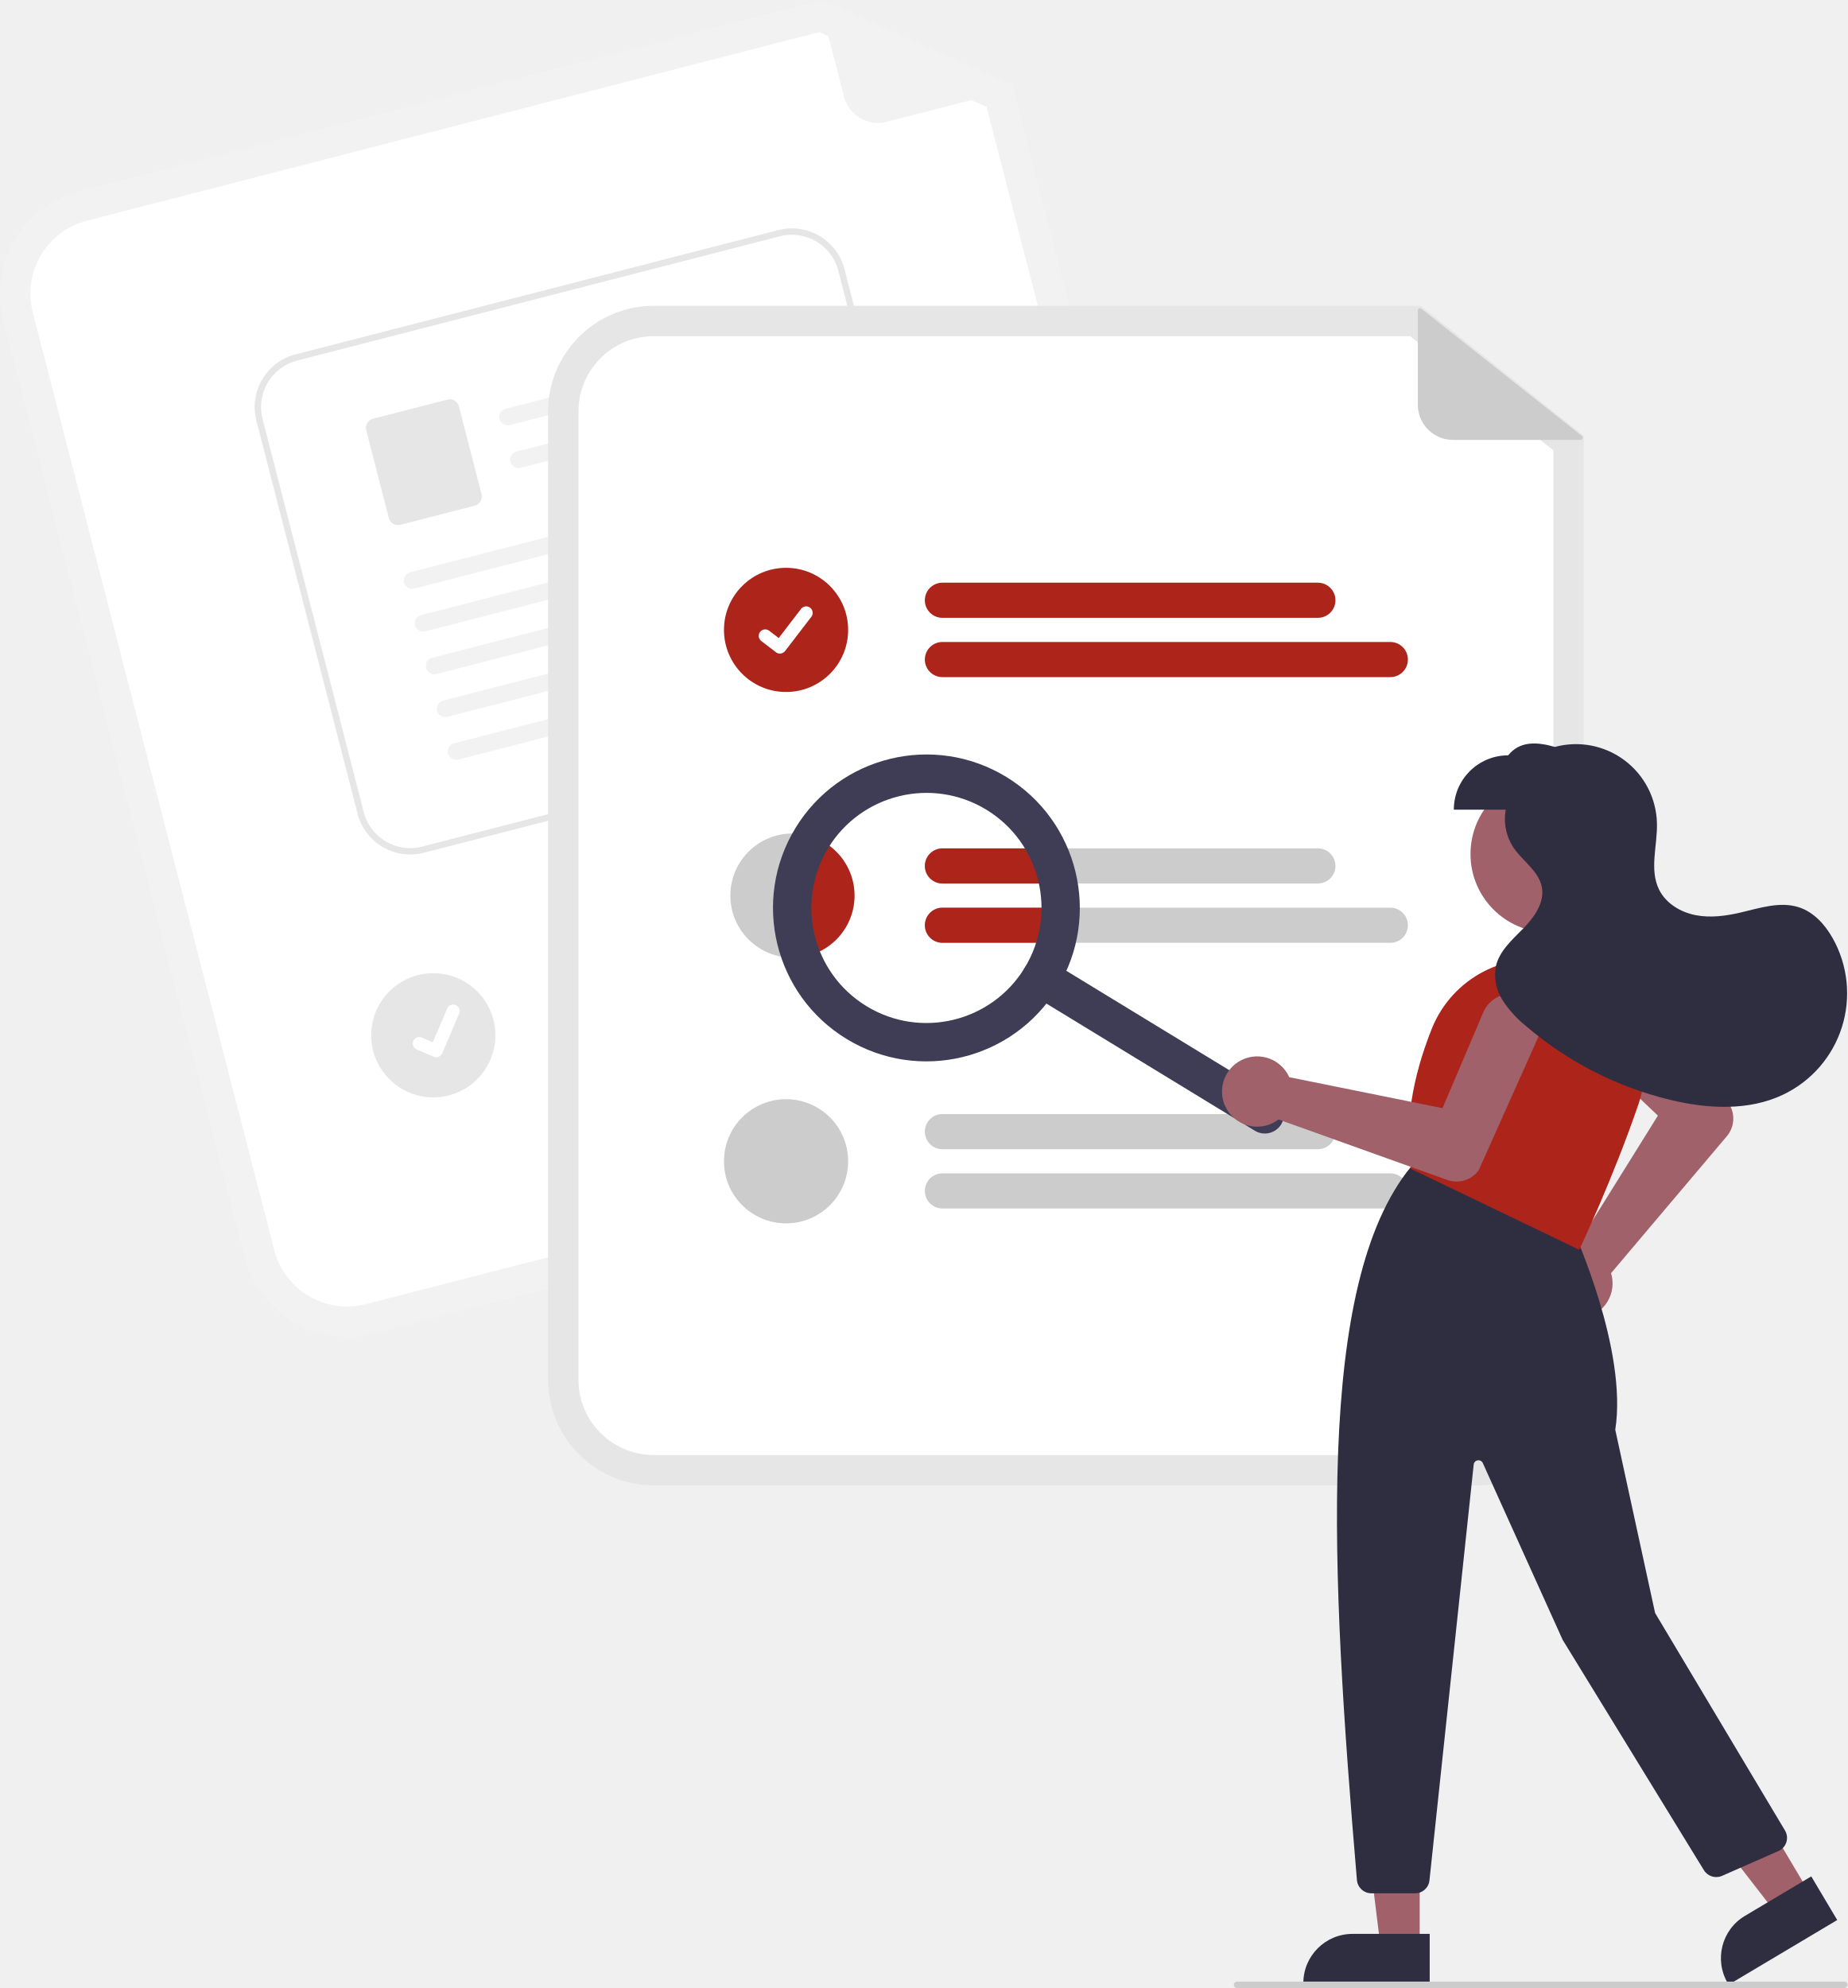
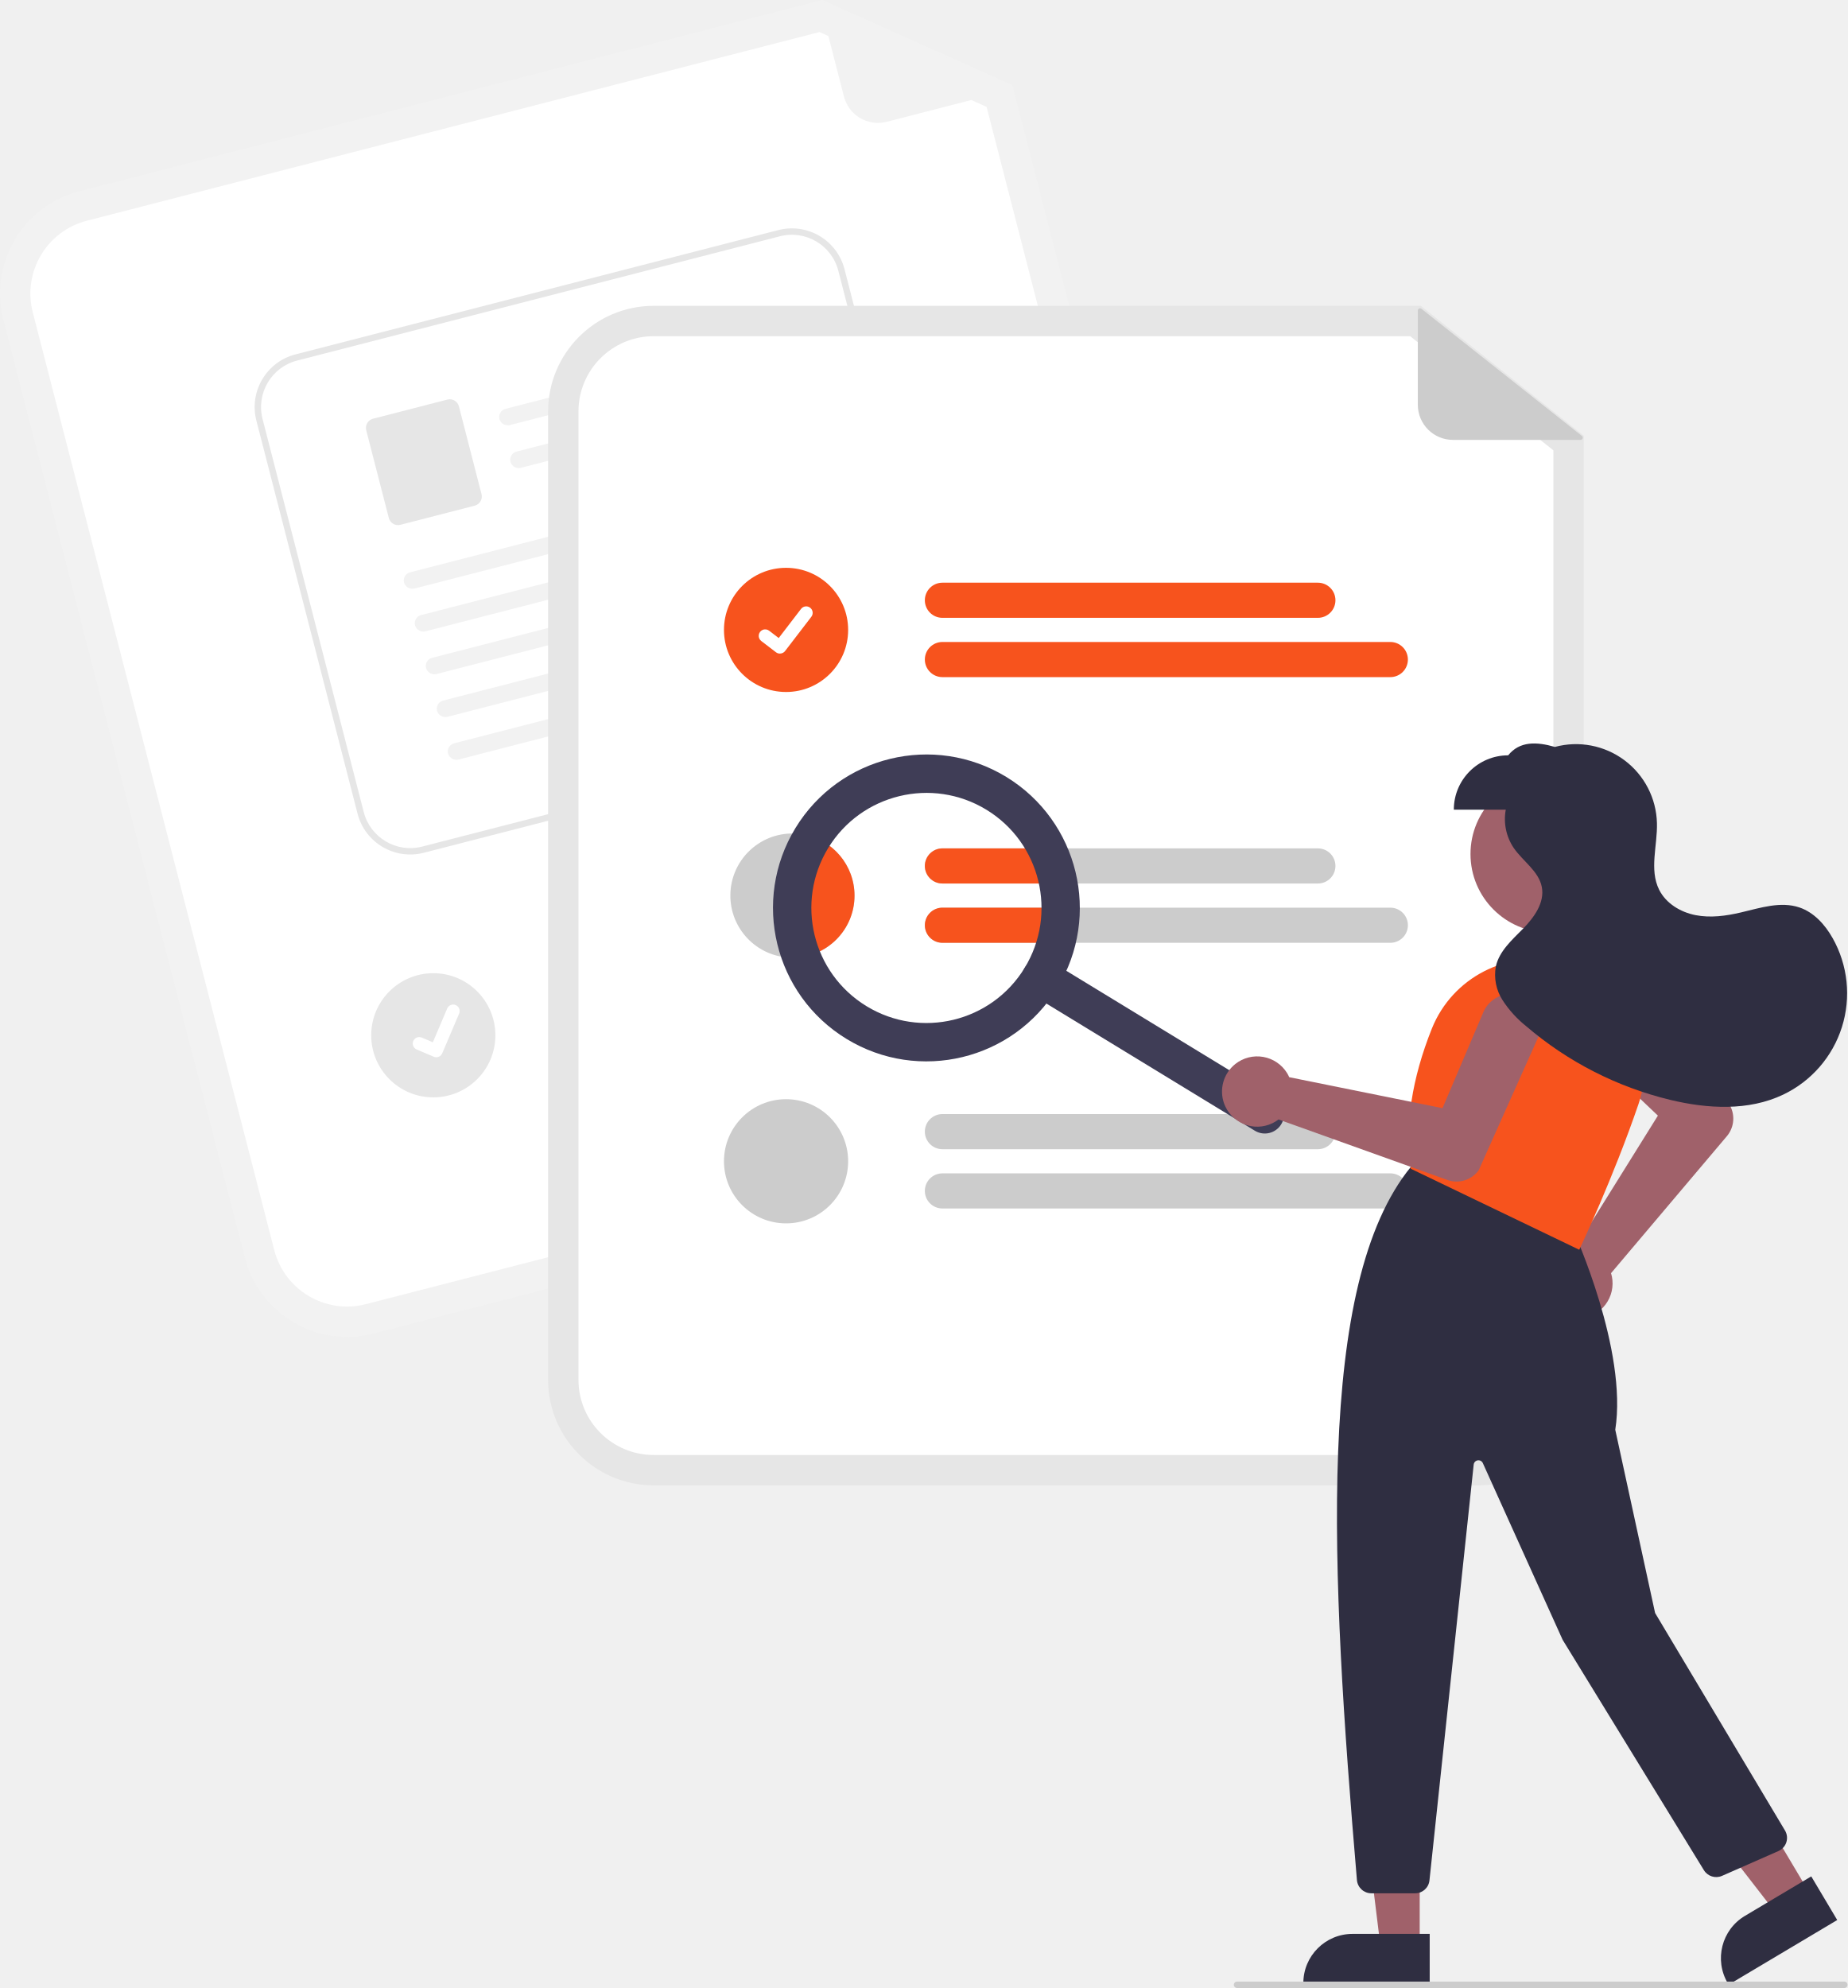
<svg xmlns="http://www.w3.org/2000/svg" data-name="Layer 1" width="578.001" height="621.926" viewBox="0 0 578.001 621.926">
  <path d="M677.642,491.897l-249.849,64.339a33.037,33.037,0,0,1-40.187-23.728L312.046,239.081a33.037,33.037,0,0,1,23.728-40.187l232.444-59.857L627.712,165.671l73.658,286.039A33.037,33.037,0,0,1,677.642,491.897Z" transform="translate(-310.9993 -139.0372)" fill="#f2f2f2" />
  <path d="M338.143,208.094a23.527,23.527,0,0,0-16.897,28.618l75.561,293.427a23.527,23.527,0,0,0,28.618,16.897l249.849-64.339a23.527,23.527,0,0,0,16.897-28.618l-72.517-281.607-52.285-23.406Z" transform="translate(-310.9993 -139.0372)" fill="#fff" />
  <path d="M627.077,167.185l-38.667,9.957a10.991,10.991,0,0,1-13.384-7.903L567.671,140.68a.687.687,0,0,1,.944-.799l58.57,26.011A.687.687,0,0,1,627.077,167.185Z" transform="translate(-310.9993 -139.0372)" fill="#f2f2f2" />
  <path d="M606.734,417.765,492.982,447.058a5.495,5.495,0,0,1-2.741-10.644L603.994,407.122a5.495,5.495,0,1,1,2.741,10.644Z" transform="translate(-310.9993 -139.0372)" fill="#ccc" />
  <path d="M633.312,430.073l-135.705,34.946A5.495,5.495,0,0,1,494.866,454.375l135.705-34.946a5.495,5.495,0,0,1,2.741,10.644Z" transform="translate(-310.9993 -139.0372)" fill="#ccc" />
  <circle id="a597741b-ffcf-4aba-98b0-6652ef5d57c9" data-name="Ellipse 44" cx="135.555" cy="323.878" r="19.423" fill="#e6e6e6" />
  <path d="M594.639,366.934,443.564,405.823A17.019,17.019,0,0,1,422.863,393.597l-31.66-122.99a17.019,17.019,0,0,1,12.225-20.701l151.075-38.889a17.019,17.019,0,0,1,20.701,12.225l31.66,122.99A17.019,17.019,0,0,1,594.639,366.934Z" transform="translate(-310.9993 -139.0372)" fill="#fff" />
  <path d="M594.639,366.934,443.564,405.823A17.019,17.019,0,0,1,422.863,393.597l-31.66-122.99a17.019,17.019,0,0,1,12.225-20.701l151.075-38.889a17.019,17.019,0,0,1,20.701,12.225l31.66,122.99A17.019,17.019,0,0,1,594.639,366.934ZM403.927,251.842a15.017,15.017,0,0,0-10.787,18.266l31.66,122.99a15.017,15.017,0,0,0,18.266,10.787l151.075-38.889a15.017,15.017,0,0,0,10.787-18.266L573.268,223.74a15.017,15.017,0,0,0-18.266-10.787Z" transform="translate(-310.9993 -139.0372)" fill="#e6e6e6" />
-   <path id="b056fd3f-f1a0-44f0-b006-deff0bee637d-236" data-name="Path 411" d="M546.839,252.371l-76.246,19.627a2.731,2.731,0,0,1-3.308-1.719,2.631,2.631,0,0,1,1.853-3.339l77.613-19.979c3.135,1.589,2.31,4.838.087,5.41Z" transform="translate(-310.9993 -139.0372)" fill="#f2f2f2" />
-   <path id="f1ea6668-a825-428d-96fe-a2c4e1b5a672-237" data-name="Path 412" d="M550.282,265.745l-76.246,19.627A2.731,2.731,0,0,1,470.728,283.653a2.631,2.631,0,0,1,1.853-3.339l77.613-19.979c3.135,1.589,2.31,4.838.087,5.41Z" transform="translate(-310.9993 -139.0372)" fill="#f2f2f2" />
-   <path id="ee9aa382-a9c9-40d0-8ed3-22ec2dd616d6-238" data-name="Path 413" d="M459.514,297.229l-23.269,5.99a2.962,2.962,0,0,1-3.603-2.128l-7.069-27.46a2.962,2.962,0,0,1,2.128-3.603l23.269-5.99a2.963,2.963,0,0,1,3.603,2.128l7.069,27.46a2.962,2.962,0,0,1-2.128,3.603Z" transform="translate(-310.9993 -139.0372)" fill="#e6e6e6" />
-   <path id="be954d2b-d8b8-4d26-80a0-a319e99a4b10-239" data-name="Path 414" d="M557.109,293.185,440.744,323.139a2.731,2.731,0,0,1-3.308-1.719,2.631,2.631,0,0,1,1.853-3.339L557.022,287.775c3.135,1.589,2.31,4.838.087,5.41Z" transform="translate(-310.9993 -139.0372)" fill="#f2f2f2" />
-   <path id="baaae9e4-1b4d-40c2-8a9d-f2abb078b489-240" data-name="Path 415" d="M560.553,306.563,444.188,336.517a2.731,2.731,0,0,1-3.308-1.719,2.631,2.631,0,0,1,1.853-3.339l117.733-30.306c3.135,1.589,2.31,4.838.087,5.41Z" transform="translate(-310.9993 -139.0372)" fill="#f2f2f2" />
-   <path id="a91bf4c9-37f6-4391-92ed-1882bd0ce21c-241" data-name="Path 416" d="M563.994,319.932,447.63,349.886a2.731,2.731,0,0,1-3.308-1.719,2.631,2.631,0,0,1,1.853-3.339l117.733-30.306c3.135,1.589,2.31,4.838.087,5.41Z" transform="translate(-310.9993 -139.0372)" fill="#f2f2f2" />
-   <path id="efb98e07-468b-4c85-9a64-ee4cc5493d6f-242" data-name="Path 417" d="M567.438,333.309,451.073,363.263a2.731,2.731,0,0,1-3.308-1.719,2.631,2.631,0,0,1,1.853-3.339L567.351,327.899c3.135,1.589,2.31,4.838.087,5.41Z" transform="translate(-310.9993 -139.0372)" fill="#f2f2f2" />
-   <path id="aeb1db98-32e5-40b8-ab89-fdad6a3263dc-243" data-name="Path 418" d="M570.879,346.679,454.515,376.633a2.731,2.731,0,0,1-3.308-1.719,2.631,2.631,0,0,1,1.853-3.339l117.733-30.306c3.135,1.589,2.31,4.838.087,5.41Z" transform="translate(-310.9993 -139.0372)" fill="#f2f2f2" />
-   <path id="be265de5-288f-49a7-867d-c42e7cdbf4db-244" data-name="Path 395" d="M447.987,469.723a2.014,2.014,0,0,1-1.274-.088l-.025-.01L441.397,467.382a2.029,2.029,0,1,1,1.587-3.734l3.429,1.458,4.493-10.569a2.028,2.028,0,0,1,2.659-1.073l.001 0-.027.069.028-.069a2.03,2.03,0,0,1,1.072,2.66l-5.286,12.427a2.029,2.029,0,0,1-1.365,1.168Z" transform="translate(-310.9993 -139.0372)" fill="#fff" />
+   <path id="b056fd3f-f1a0-44f0-b006-deff0bee637d-134" data-name="Path 411" d="M546.839,252.371l-76.246,19.627a2.731,2.731,0,0,1-3.308-1.719,2.631,2.631,0,0,1,1.853-3.339l77.613-19.979c3.135,1.589,2.31,4.838.087,5.41Z" transform="translate(-310.9993 -139.0372)" fill="#f2f2f2" />
+   <path id="f1ea6668-a825-428d-96fe-a2c4e1b5a672-135" data-name="Path 412" d="M550.282,265.745l-76.246,19.627A2.731,2.731,0,0,1,470.728,283.653a2.631,2.631,0,0,1,1.853-3.339l77.613-19.979c3.135,1.589,2.31,4.838.087,5.41Z" transform="translate(-310.9993 -139.0372)" fill="#f2f2f2" />
+   <path id="ee9aa382-a9c9-40d0-8ed3-22ec2dd616d6-136" data-name="Path 413" d="M459.514,297.229l-23.269,5.99a2.962,2.962,0,0,1-3.603-2.128l-7.069-27.46a2.962,2.962,0,0,1,2.128-3.603l23.269-5.99a2.963,2.963,0,0,1,3.603,2.128l7.069,27.46a2.962,2.962,0,0,1-2.128,3.603Z" transform="translate(-310.9993 -139.0372)" fill="#e6e6e6" />
+   <path id="be954d2b-d8b8-4d26-80a0-a319e99a4b10-137" data-name="Path 414" d="M557.109,293.185,440.744,323.139a2.731,2.731,0,0,1-3.308-1.719,2.631,2.631,0,0,1,1.853-3.339L557.022,287.775c3.135,1.589,2.31,4.838.087,5.41Z" transform="translate(-310.9993 -139.0372)" fill="#f2f2f2" />
+   <path id="baaae9e4-1b4d-40c2-8a9d-f2abb078b489-138" data-name="Path 415" d="M560.553,306.563,444.188,336.517a2.731,2.731,0,0,1-3.308-1.719,2.631,2.631,0,0,1,1.853-3.339l117.733-30.306c3.135,1.589,2.31,4.838.087,5.41Z" transform="translate(-310.9993 -139.0372)" fill="#f2f2f2" />
+   <path id="a91bf4c9-37f6-4391-92ed-1882bd0ce21c-139" data-name="Path 416" d="M563.994,319.932,447.63,349.886a2.731,2.731,0,0,1-3.308-1.719,2.631,2.631,0,0,1,1.853-3.339l117.733-30.306c3.135,1.589,2.31,4.838.087,5.41Z" transform="translate(-310.9993 -139.0372)" fill="#f2f2f2" />
+   <path id="efb98e07-468b-4c85-9a64-ee4cc5493d6f-140" data-name="Path 417" d="M567.438,333.309,451.073,363.263a2.731,2.731,0,0,1-3.308-1.719,2.631,2.631,0,0,1,1.853-3.339L567.351,327.899c3.135,1.589,2.31,4.838.087,5.41Z" transform="translate(-310.9993 -139.0372)" fill="#f2f2f2" />
+   <path id="aeb1db98-32e5-40b8-ab89-fdad6a3263dc-141" data-name="Path 418" d="M570.879,346.679,454.515,376.633a2.731,2.731,0,0,1-3.308-1.719,2.631,2.631,0,0,1,1.853-3.339l117.733-30.306c3.135,1.589,2.31,4.838.087,5.41Z" transform="translate(-310.9993 -139.0372)" fill="#f2f2f2" />
+   <path id="be265de5-288f-49a7-867d-c42e7cdbf4db-142" data-name="Path 395" d="M447.987,469.723a2.014,2.014,0,0,1-1.274-.088l-.025-.01L441.397,467.382a2.029,2.029,0,1,1,1.587-3.734l3.429,1.458,4.493-10.569a2.028,2.028,0,0,1,2.659-1.073l.001 0-.027.069.028-.069a2.03,2.03,0,0,1,1.072,2.66l-5.286,12.427a2.029,2.029,0,0,1-1.365,1.168Z" transform="translate(-310.9993 -139.0372)" fill="#fff" />
  <path d="M773.475,603.715h-258a33.037,33.037,0,0,1-33-33v-303a33.037,33.037,0,0,1,33-33H755.501l50.973,40.629V570.715A33.037,33.037,0,0,1,773.475,603.715Z" transform="translate(-310.9993 -139.0372)" fill="#e6e6e6" />
  <path d="M515.474,244.215a23.527,23.527,0,0,0-23.5,23.5v303a23.527,23.527,0,0,0,23.5,23.5h258a23.527,23.527,0,0,0,23.5-23.5V279.92l-44.796-35.706Z" transform="translate(-310.9993 -139.0372)" fill="#fff" />
-   <path d="M723.294,332.319H605.83a5.495,5.495,0,0,1,0-10.991H723.294a5.495,5.495,0,1,1,0,10.991Z" transform="translate(-310.9993 -139.0372)" fill="#ad241b" />
-   <path d="M745.962,350.866H605.83a5.495,5.495,0,0,1,0-10.991H745.962a5.495,5.495,0,1,1,0,10.991Z" transform="translate(-310.9993 -139.0372)" fill="#ad241b" />
+   <path d="M723.294,332.319H605.83a5.495,5.495,0,0,1,0-10.991H723.294a5.495,5.495,0,1,1,0,10.991Z" transform="translate(-310.9993 -139.0372)" fill="#f7531d" />
+   <path d="M745.962,350.866H605.83a5.495,5.495,0,0,1,0-10.991H745.962a5.495,5.495,0,1,1,0,10.991Z" transform="translate(-310.9993 -139.0372)" fill="#f7531d" />
  <path d="M723.294,404.443h-117.46a5.495,5.495,0,1,0,0,10.99h117.46a5.495,5.495,0,0,0,0-10.99Z" transform="translate(-310.9993 -139.0372)" fill="#ccc" />
  <path d="M745.964,422.993H605.834a5.495,5.495,0,1,0,0,10.99H745.964a5.495,5.495,0,0,0,0-10.99Z" transform="translate(-310.9993 -139.0372)" fill="#ccc" />
  <path d="M723.294,498.554H605.83a5.495,5.495,0,0,1,0-10.991H723.294a5.495,5.495,0,1,1,0,10.991Z" transform="translate(-310.9993 -139.0372)" fill="#ccc" />
  <path d="M745.962,517.101H605.83a5.495,5.495,0,0,1,0-10.991H745.962a5.495,5.495,0,1,1,0,10.991Z" transform="translate(-310.9993 -139.0372)" fill="#ccc" />
-   <circle id="abdb8e2f-a218-463c-85f4-c869fef49971" data-name="Ellipse 44" cx="245.916" cy="197.06" r="19.423" fill="#ad241b" />
-   <path id="ba7dbbd6-0052-44b1-a552-47a8298b8d3e-245" data-name="Path 395" d="M554.99,343.506a2.014,2.014,0,0,1-1.212-.403l-.022-.016-4.565-3.492a2.029,2.029,0,1,1,2.468-3.22l2.957,2.267,6.987-9.115a2.028,2.028,0,0,1,2.843-.376l.001 0-.043.06.045-.06a2.03,2.03,0,0,1,.375,2.843l-8.218,10.716a2.029,2.029,0,0,1-1.613.791Z" transform="translate(-310.9993 -139.0372)" fill="#fff" />
+   <circle id="abdb8e2f-a218-463c-85f4-c869fef49971" data-name="Ellipse 44" cx="245.916" cy="197.06" r="19.423" fill="#f7531d" />
+   <path id="ba7dbbd6-0052-44b1-a552-47a8298b8d3e-143" data-name="Path 395" d="M554.99,343.506a2.014,2.014,0,0,1-1.212-.403l-.022-.016-4.565-3.492a2.029,2.029,0,1,1,2.468-3.22l2.957,2.267,6.987-9.115a2.028,2.028,0,0,1,2.843-.376l.001 0-.043.06.045-.06a2.03,2.03,0,0,1,.375,2.843l-8.218,10.716a2.029,2.029,0,0,1-1.613.791Z" transform="translate(-310.9993 -139.0372)" fill="#fff" />
  <path d="M578.334,419.213a19.423,19.423,0,0,1-19.42,19.43,4.176,4.176,0,0,1-.5-.02,19.422,19.422,0,1,1,19.92-19.41Z" transform="translate(-310.9993 -139.0372)" fill="#ccc" />
  <circle id="e4a71040-498e-4958-ad41-c2d79154b8f7" data-name="Ellipse 44" cx="245.916" cy="363.295" r="19.423" fill="#ccc" />
  <path d="M805.482,276.651h-39.929a10.991,10.991,0,0,1-10.991-10.991v-29.491a.687.687,0,0,1,1.113-.538l50.233,39.795A.687.687,0,0,1,805.482,276.651Z" transform="translate(-310.9993 -139.0372)" fill="#ccc" />
-   <path d="M578.334,419.213a19.423,19.423,0,0,1-19.42,19.43,4.176,4.176,0,0,1-.5-.02,42.051,42.051,0,0,1,3.77-38.56A19.433,19.433,0,0,1,578.334,419.213Z" transform="translate(-310.9993 -139.0372)" fill="#ad241b" />
-   <path d="M600.334,409.943a5.51,5.51,0,0,1,5.5-5.5h29.27a41.573,41.573,0,0,1,3.61,10.99H605.834A5.501,5.501,0,0,1,600.334,409.943Z" transform="translate(-310.9993 -139.0372)" fill="#ad241b" />
-   <path d="M639.394,422.993a41.924,41.924,0,0,1-1.46,10.99h-32.1a5.495,5.495,0,1,1,0-10.99Z" transform="translate(-310.9993 -139.0372)" fill="#ad241b" />
+   <path d="M578.334,419.213a19.423,19.423,0,0,1-19.42,19.43,4.176,4.176,0,0,1-.5-.02,42.051,42.051,0,0,1,3.77-38.56A19.433,19.433,0,0,1,578.334,419.213Z" transform="translate(-310.9993 -139.0372)" fill="#f7531d" />
+   <path d="M600.334,409.943a5.51,5.51,0,0,1,5.5-5.5h29.27a41.573,41.573,0,0,1,3.61,10.99H605.834A5.501,5.501,0,0,1,600.334,409.943Z" transform="translate(-310.9993 -139.0372)" fill="#f7531d" />
+   <path d="M639.394,422.993a41.924,41.924,0,0,1-1.46,10.99h-32.1a5.495,5.495,0,1,1,0-10.99Z" transform="translate(-310.9993 -139.0372)" fill="#f7531d" />
  <path d="M711.816,490.77a6,6,0,0,1-8.247,1.998l-70.005-42.7a6,6,0,0,1,6.249-10.245l70.005,42.7A6,6,0,0,1,711.816,490.77Z" transform="translate(-310.9993 -139.0372)" fill="#3f3d56" />
  <path d="M641.811,448.07a48,48,0,1,1-15.983-65.974A48.054,48.054,0,0,1,641.811,448.07Zm-71.712-43.742a36,36,0,1,0,49.48-11.987A36.041,36.041,0,0,0,570.099,404.328Z" transform="translate(-310.9993 -139.0372)" fill="#3f3d56" />
  <circle cx="484.603" cy="267.173" r="24.561" fill="#a0616a" />
  <path d="M794.015,543.901a11.002,11.002,0,0,1,8.323-14.151,10.468,10.468,0,0,1,1.459-.18l25.872-41.523L806.036,465.58a9.432,9.432,0,1,1,13.121-13.553L851.786,484.201l.066.08a8.545,8.545,0,0,1-.594,10.185l-36.25,42.873a10.301,10.301,0,0,1,.27,1.046,11.003,11.003,0,0,1-9.875,13.116q-.468.041-.932.041A11.037,11.037,0,0,1,794.015,543.901Z" transform="translate(-310.9993 -139.0372)" fill="#a0616a" />
  <polygon points="444.151 609.001 431.891 609 426.059 561.712 444.153 561.713 444.151 609.001" fill="#a0616a" />
  <path d="M758.277,759.922l-39.531-.001v-.5a15.386,15.386,0,0,1,15.386-15.386h.001l24.144.001Z" transform="translate(-310.9993 -139.0372)" fill="#2f2e41" />
  <polygon points="566.007 592.05 555.473 598.322 526.268 560.676 541.815 551.419 566.007 592.05" fill="#a0616a" />
  <path d="M885.772,739.699l-33.966,20.223-.256-.43a15.386,15.386,0,0,1,5.348-21.092l.001-.001,20.745-12.352Z" transform="translate(-310.9993 -139.0372)" fill="#2f2e41" />
  <path d="M735.512,727.213c-8.213-96.706-13.099-186.545,16.924-223.193l.232-.284,50.526,20.211.083.181c.17.371,16.974,37.333,13.054,62.194L828.794,643.649l40.636,68.041A4.501,4.501,0,0,1,867.379,718.118l-17.659,7.77a4.521,4.521,0,0,1-5.648-1.766l-44.204-72.08-24.968-55.286a1.5,1.5,0,0,0-2.859.459L758.201,727.311a4.492,4.492,0,0,1-4.475,4.024H739.998A4.53,4.53,0,0,1,735.512,727.213Z" transform="translate(-310.9993 -139.0372)" fill="#2f2e41" />
-   <path d="M752.606,504.786l-.241-.115-.038-.265c-1.887-13.21.347-27.888,6.64-43.625a34.636,34.636,0,0,1,40.202-20.743h0a34.594,34.594,0,0,1,22.061,16.964,34.221,34.221,0,0,1,2.373,27.425c-7.934,23.2-18.226,44.907-18.329,45.124l-.216.453Z" transform="translate(-310.9993 -139.0372)" fill="#ad241b" />
+   <path d="M752.606,504.786l-.241-.115-.038-.265c-1.887-13.21.347-27.888,6.64-43.625a34.636,34.636,0,0,1,40.202-20.743h0a34.594,34.594,0,0,1,22.061,16.964,34.221,34.221,0,0,1,2.373,27.425c-7.934,23.2-18.226,44.907-18.329,45.124l-.216.453Z" transform="translate(-310.9993 -139.0372)" fill="#f7531d" />
  <path d="M697.48,471.883A11.002,11.002,0,0,1,713.65,474.722a10.469,10.469,0,0,1,.679,1.304l47.954,9.692,12.768-30.004a9.432,9.432,0,1,1,17.289,7.544l-18.71,41.83-.052.09a8.545,8.545,0,0,1-9.748,3.01L710.978,489.247a10.303,10.303,0,0,1-.885.619,11.003,11.003,0,0,1-15.744-4.657q-.202-.424-.365-.859A11.037,11.037,0,0,1,697.48,471.883Z" transform="translate(-310.9993 -139.0372)" fill="#a0616a" />
  <path d="M884.331,432.512c-2.366-4.192-5.812-8.031-10.369-9.581-5.885-2.001-12.257.13-18.307,1.552-4.662,1.096-9.532,1.767-14.23.842-4.698-.925-9.23-3.659-11.368-7.944-3.145-6.304-.496-13.821-.687-20.863a25.334,25.334,0,0,0-31.923-23.811c-5.793-1.672-11.039-1.827-14.623,2.627a17,17,0,0,0-17,17h16.255a16.15,16.15,0,0,0,2.454,11.931c2.87,4.216,7.859,7.266,8.82,12.274.931,4.854-2.368,9.459-5.829,12.987-3.46,3.528-7.475,7.024-8.556,11.846a14.689,14.689,0,0,0,2.104,10.565,34.403,34.403,0,0,0,7.386,8.136,108.402,108.402,0,0,0,45.038,23.04c11.704,2.818,24.506,3.548,35.371-1.635a35.126,35.126,0,0,0,15.465-48.967Z" transform="translate(-310.9993 -139.0372)" fill="#2f2e41" />
  <path d="M888.001,760.963h-190a1,1,0,0,1,0-2h190a1,1,0,0,1,0,2Z" transform="translate(-310.9993 -139.0372)" fill="#ccc" />
</svg>
